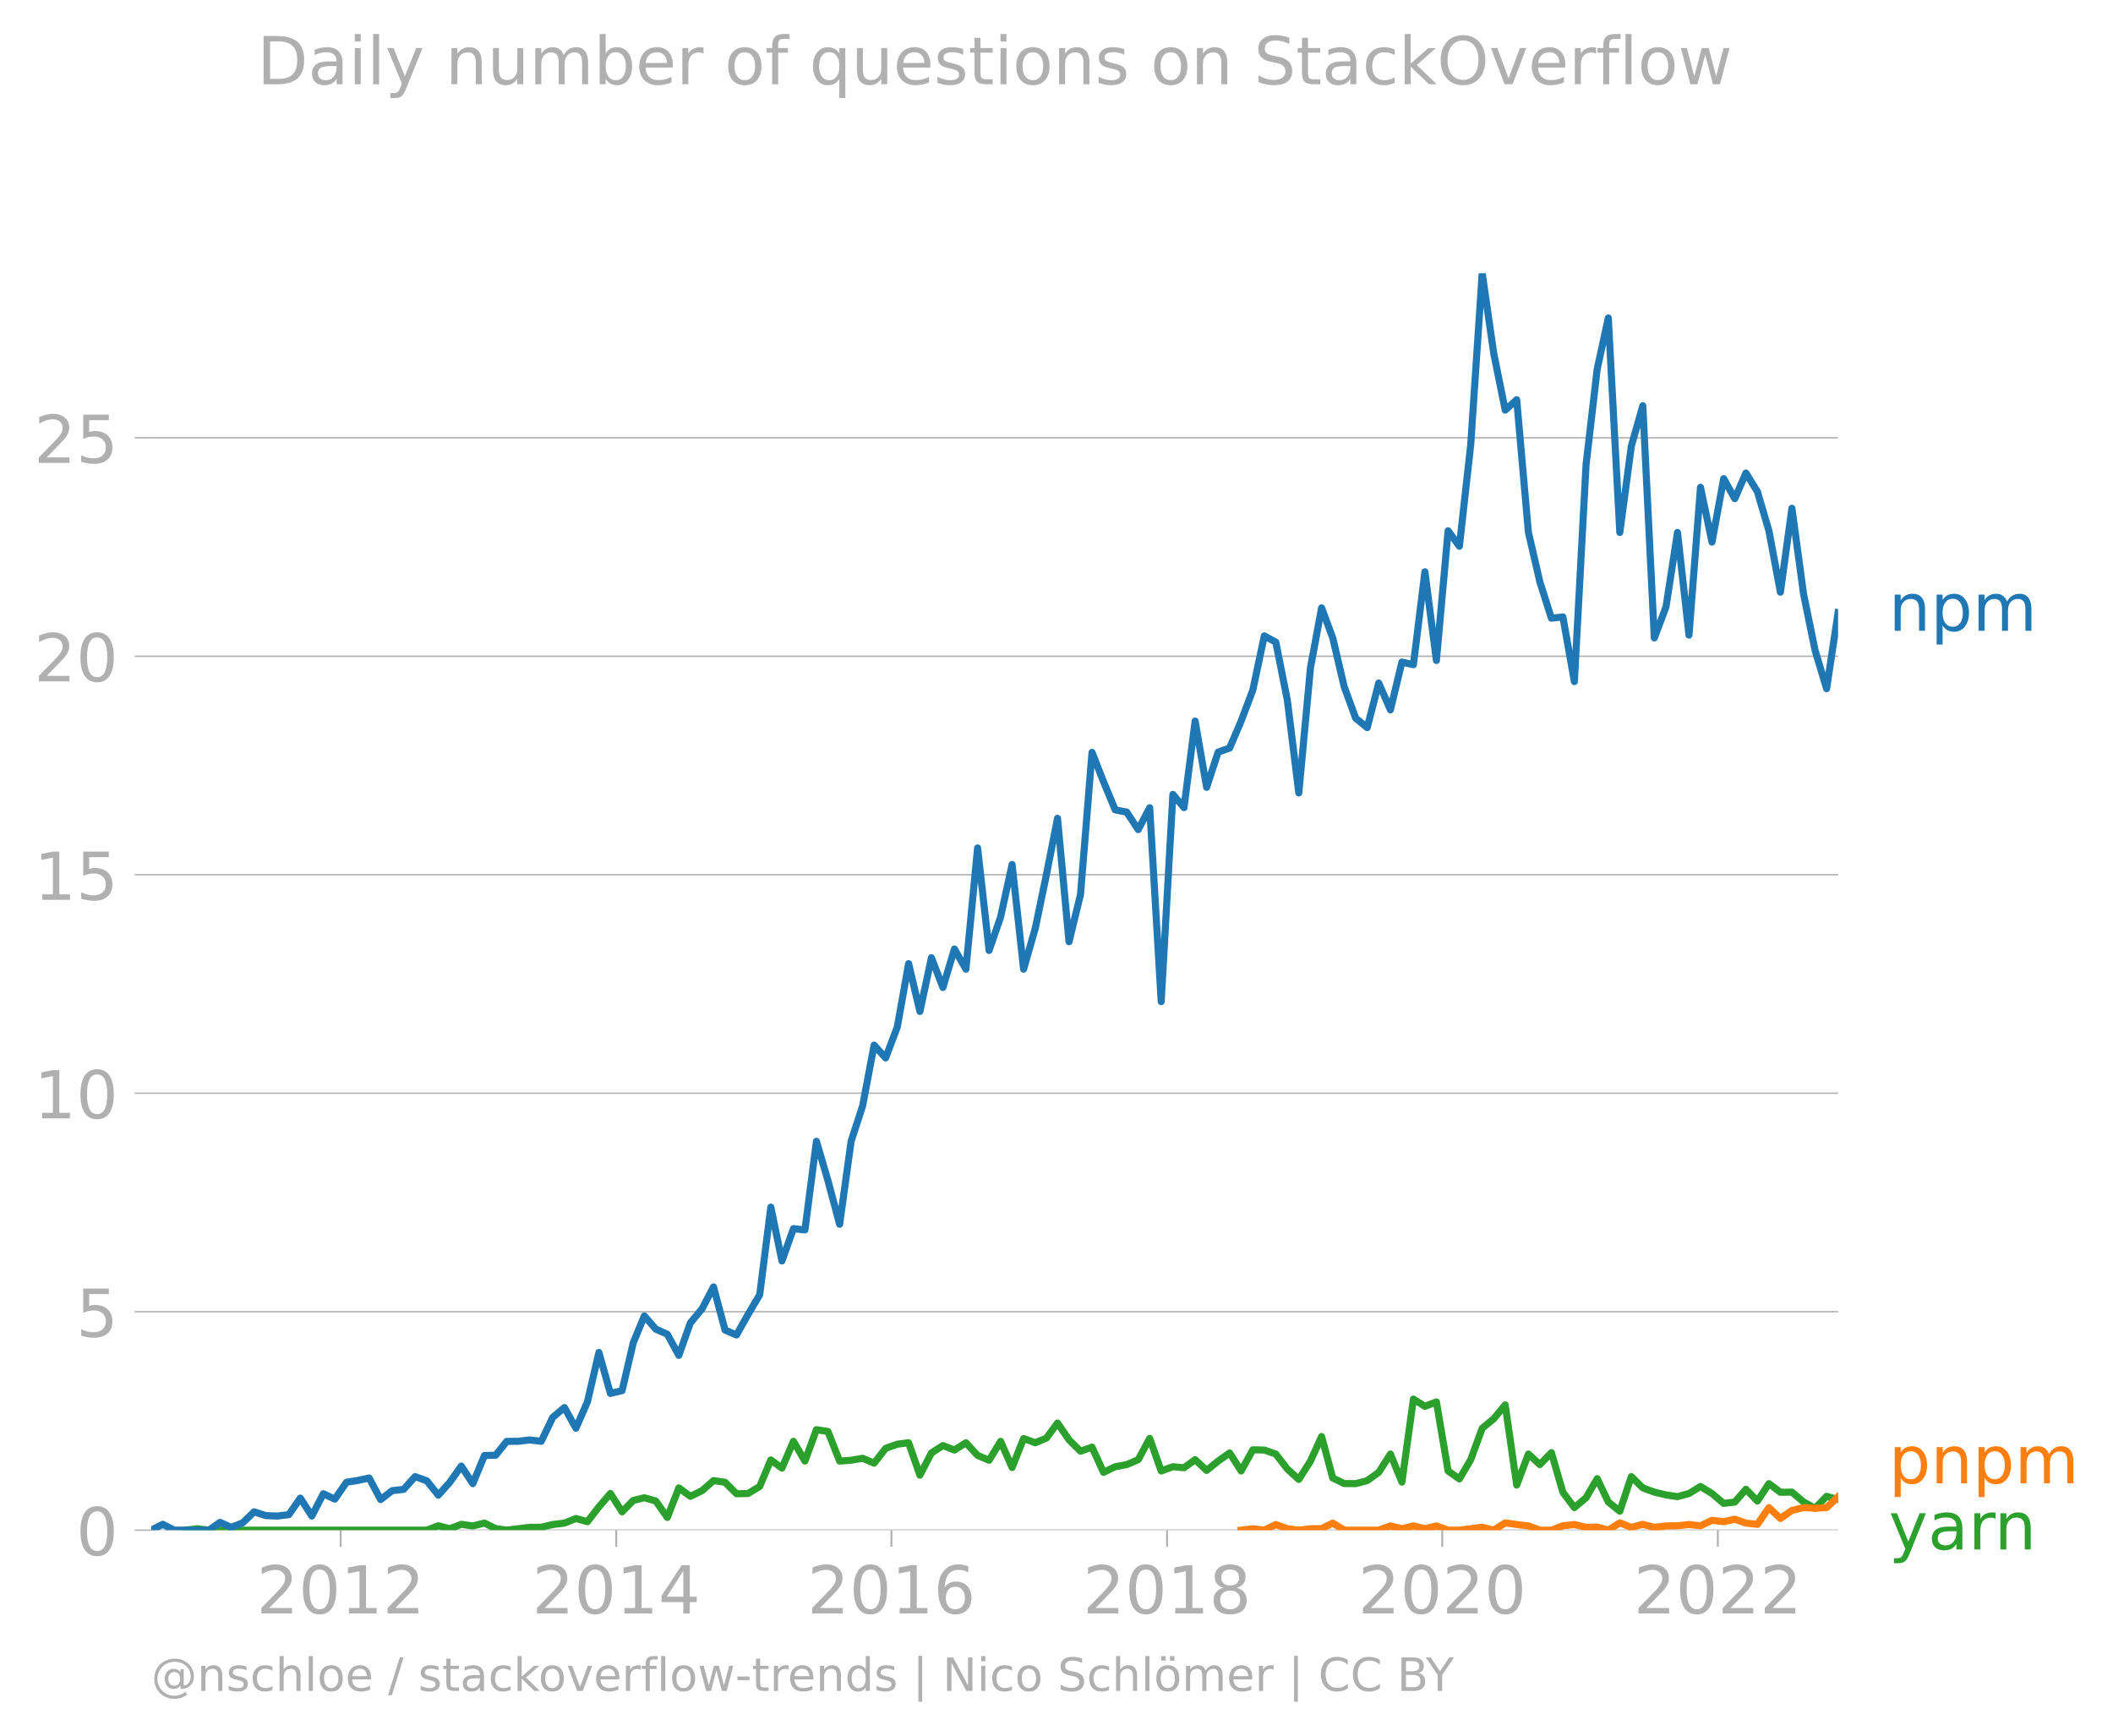
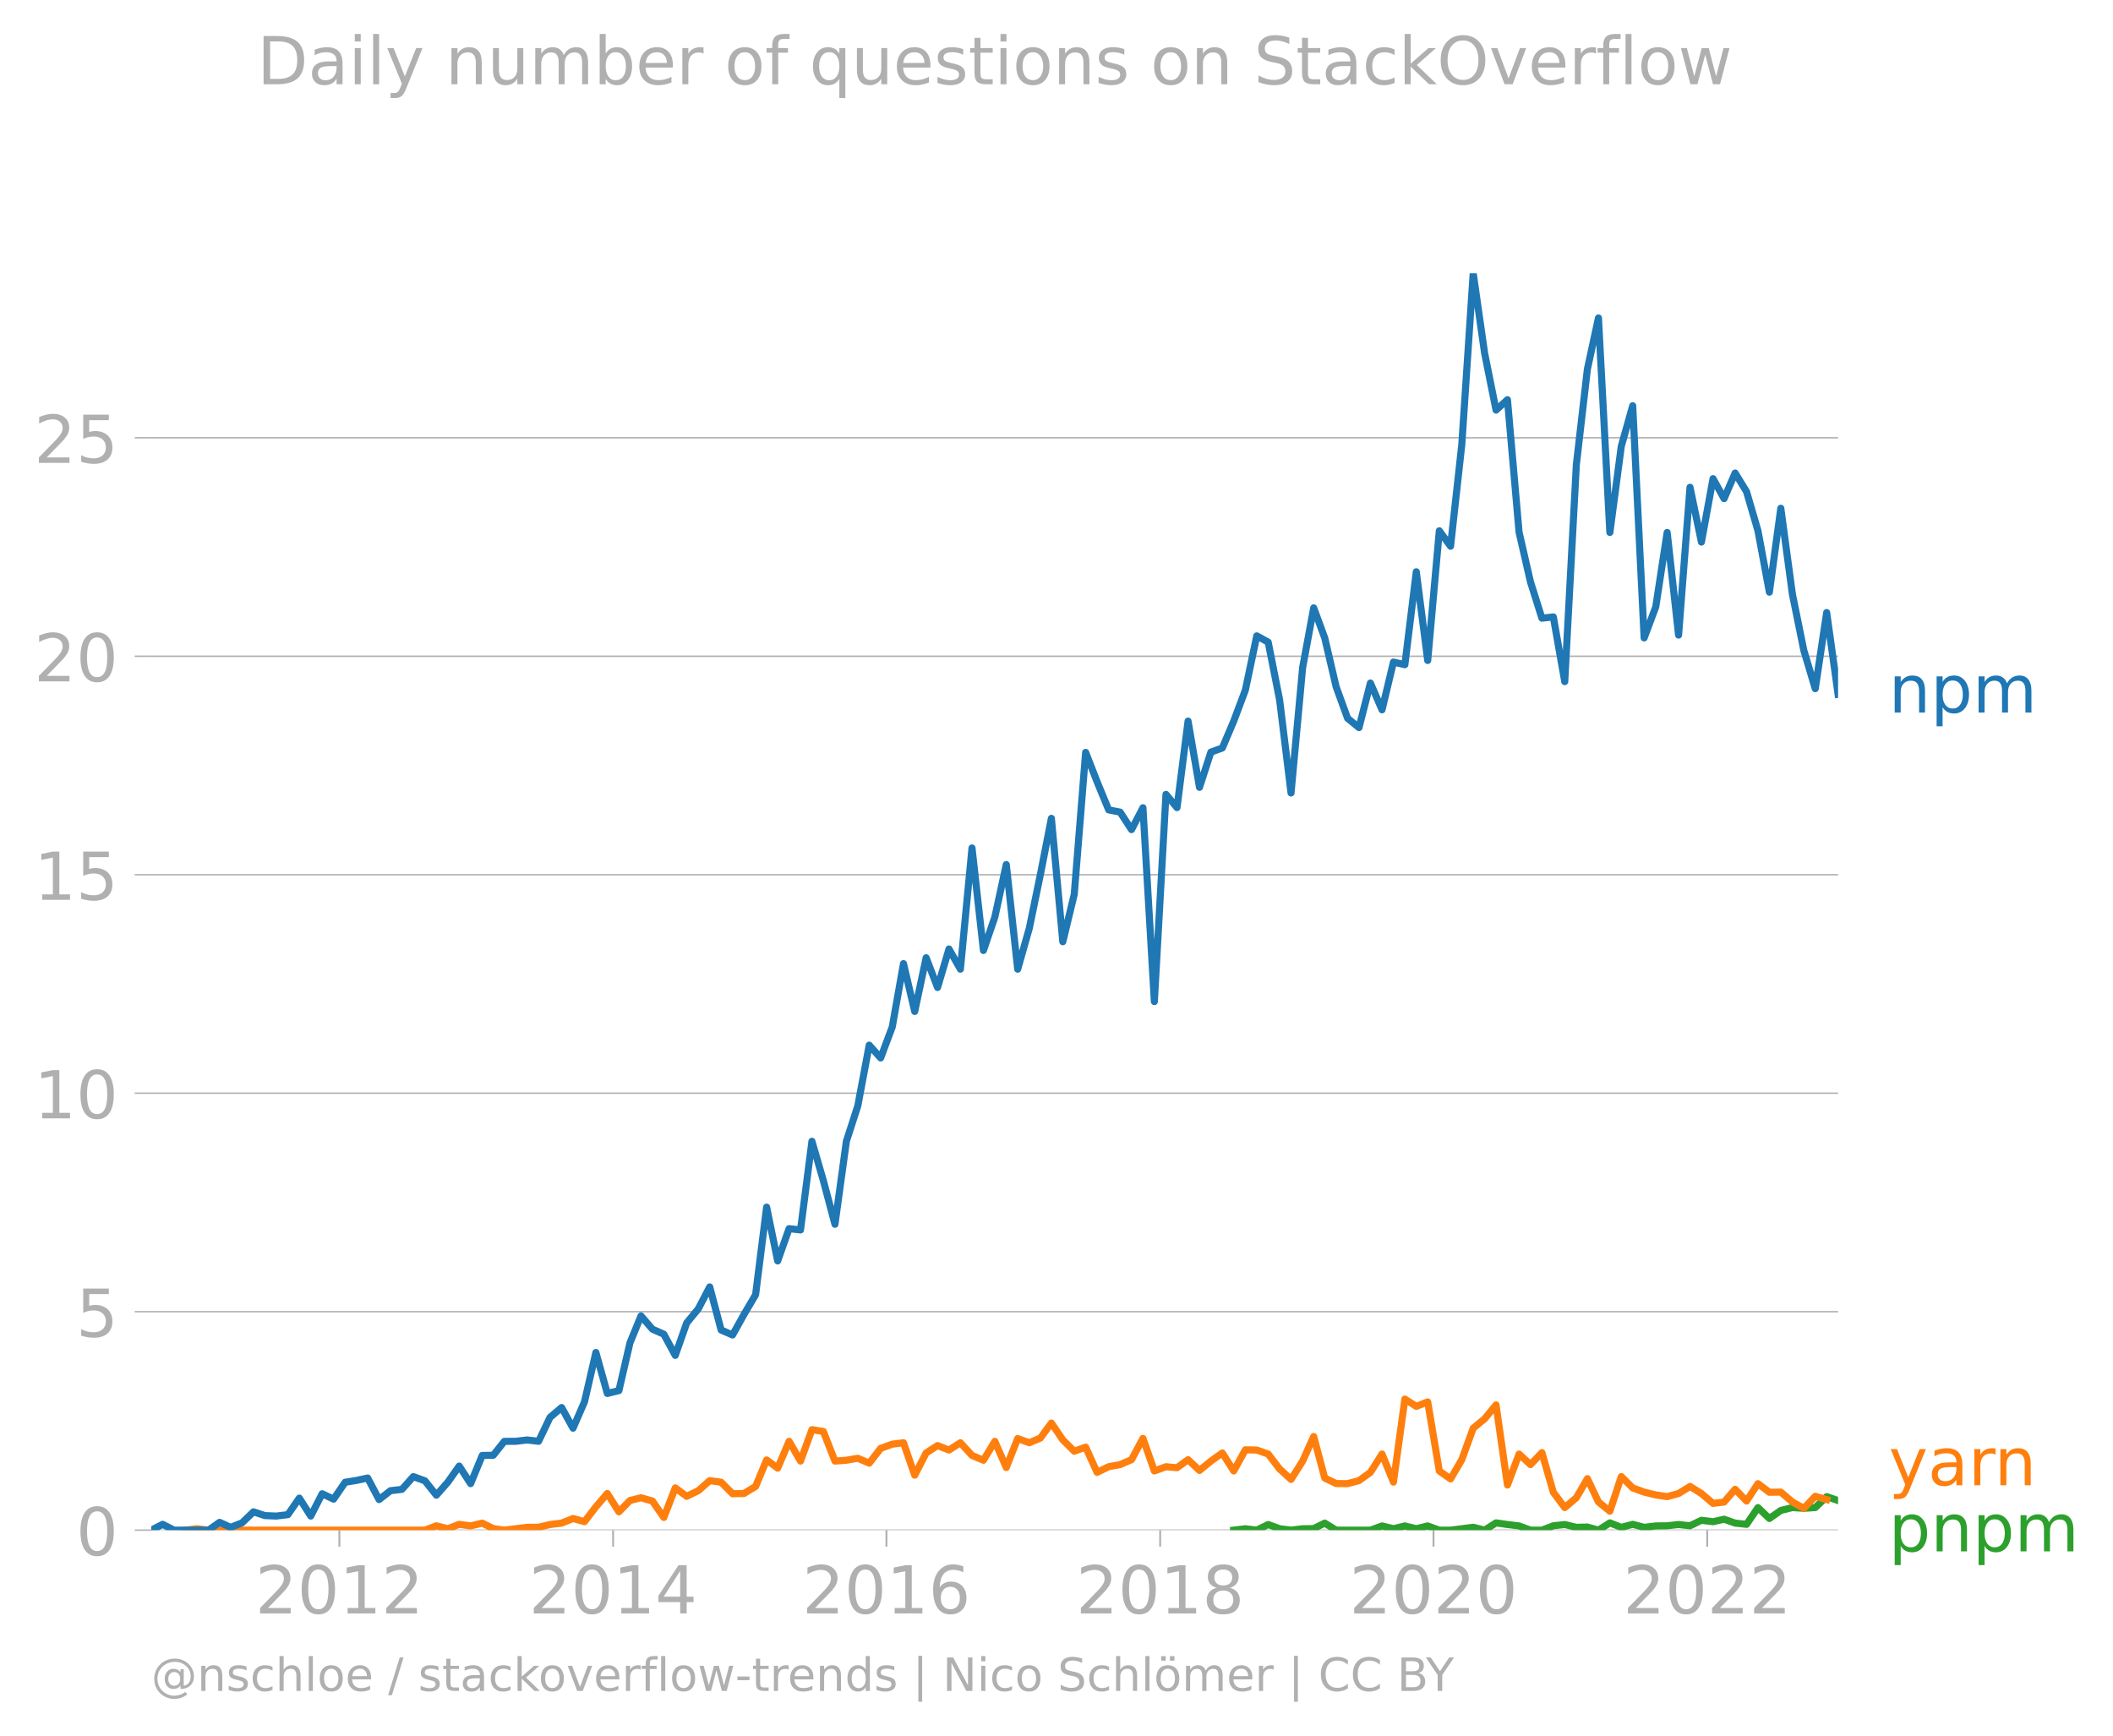
<svg xmlns="http://www.w3.org/2000/svg" xmlns:xlink="http://www.w3.org/1999/xlink" width="596.445" height="489.969" viewBox="0 0 447.334 367.477">
  <defs>
    <style>*{stroke-linejoin:round;stroke-linecap:butt}</style>
  </defs>
  <g id="figure_1">
    <path id="patch_1" d="M0 367.477h447.334V0H0v367.477z" style="fill:none" />
    <g id="axes_1">
      <path id="patch_2" d="M32.015 323.95h357.12V57.838H32.015V323.95z" style="fill:none" />
      <g id="matplotlib.axis_1">
        <g id="xtick_1">
          <g id="line2d_1">
            <defs>
-               <path id="m958cb523fb" d="M0 0v3.5" style="stroke:#b0b0b0;stroke-width:.4" />
-             </defs>
-             <use xlink:href="#m958cb523fb" x="72.121" y="323.95" style="fill:#b0b0b0;stroke:#b0b0b0;stroke-width:.4" />
-           </g>
-           <g id="text_1" style="fill:#b0b0b0" transform="matrix(.14 0 0 -.14 54.306 341.588)">
+               <path id="mf7de2b2646" d="M0 0v3.5" style="stroke:#b0b0b0;stroke-width:.4" />
+             </defs>
+             <use xlink:href="#mf7de2b2646" x="71.849" y="323.95" style="fill:#b0b0b0;stroke:#b0b0b0;stroke-width:.4" />
+           </g>
+           <g id="text_1" style="fill:#b0b0b0" transform="matrix(.14 0 0 -.14 54.034 341.588)">
            <defs>
              <path id="DejaVuSans-32" d="M1228 531h2203V0H469v531q359 372 979 998 621 627 780 809 303 340 423 576 121 236 121 464 0 372-261 606-261 235-680 235-297 0-627-103-329-103-704-313v638q381 153 712 231 332 78 607 78 725 0 1156-363 431-362 431-968 0-288-108-546-107-257-392-607-78-91-497-524-418-433-1181-1211z" transform="scale(.01563)" />
              <path id="DejaVuSans-30" d="M2034 4250q-487 0-733-480-245-479-245-1442 0-959 245-1439 246-480 733-480 491 0 736 480 246 480 246 1439 0 963-246 1442-245 480-736 480zm0 500q785 0 1199-621 414-620 414-1801 0-1178-414-1799Q2819-91 2034-91q-784 0-1198 620-414 621-414 1799 0 1181 414 1801 414 621 1198 621z" transform="scale(.01563)" />
              <path id="DejaVuSans-31" d="M794 531h1031v3560L703 3866v575l1116 225h631V531h1031V0H794v531z" transform="scale(.01563)" />
            </defs>
            <use xlink:href="#DejaVuSans-32" />
            <use xlink:href="#DejaVuSans-30" x="63.623" />
            <use xlink:href="#DejaVuSans-31" x="127.246" />
            <use xlink:href="#DejaVuSans-32" x="190.869" />
          </g>
        </g>
        <g id="xtick_2">
-           <use xlink:href="#m958cb523fb" id="line2d_2" x="130.463" y="323.95" style="fill:#b0b0b0;stroke:#b0b0b0;stroke-width:.4" />
-           <g id="text_2" style="fill:#b0b0b0" transform="matrix(.14 0 0 -.14 112.648 341.588)">
+           <use xlink:href="#mf7de2b2646" id="line2d_2" x="129.797" y="323.95" style="fill:#b0b0b0;stroke:#b0b0b0;stroke-width:.4" />
+           <g id="text_2" style="fill:#b0b0b0" transform="matrix(.14 0 0 -.14 111.982 341.588)">
            <defs>
              <path id="DejaVuSans-34" d="M2419 4116 825 1625h1594v2491zm-166 550h794V1625h666v-525h-666V0h-628v1100H313v609l1940 2957z" transform="scale(.01563)" />
            </defs>
            <use xlink:href="#DejaVuSans-32" />
            <use xlink:href="#DejaVuSans-30" x="63.623" />
            <use xlink:href="#DejaVuSans-31" x="127.246" />
            <use xlink:href="#DejaVuSans-34" x="190.869" />
          </g>
        </g>
        <g id="xtick_3">
-           <use xlink:href="#m958cb523fb" id="line2d_3" x="188.726" y="323.95" style="fill:#b0b0b0;stroke:#b0b0b0;stroke-width:.4" />
-           <g id="text_3" style="fill:#b0b0b0" transform="matrix(.14 0 0 -.14 170.911 341.588)">
+           <use xlink:href="#mf7de2b2646" id="line2d_3" x="187.665" y="323.95" style="fill:#b0b0b0;stroke:#b0b0b0;stroke-width:.4" />
+           <g id="text_3" style="fill:#b0b0b0" transform="matrix(.14 0 0 -.14 169.85 341.588)">
            <defs>
              <path id="DejaVuSans-36" d="M2113 2584q-425 0-674-291-248-290-248-796 0-503 248-796 249-292 674-292t673 292q248 293 248 796 0 506-248 796-248 291-673 291zm1253 1979v-575q-238 112-480 171-242 60-480 60-625 0-955-422-329-422-376-1275 184 272 462 417 279 145 613 145 703 0 1111-427 408-426 408-1160 0-719-425-1154Q2819-91 2113-91q-810 0-1238 620-428 621-428 1799 0 1106 525 1764t1409 658q238 0 480-47t505-140z" transform="scale(.01563)" />
            </defs>
            <use xlink:href="#DejaVuSans-32" />
            <use xlink:href="#DejaVuSans-30" x="63.623" />
            <use xlink:href="#DejaVuSans-31" x="127.246" />
            <use xlink:href="#DejaVuSans-36" x="190.869" />
          </g>
        </g>
        <g id="xtick_4">
-           <use xlink:href="#m958cb523fb" id="line2d_4" x="247.069" y="323.95" style="fill:#b0b0b0;stroke:#b0b0b0;stroke-width:.4" />
-           <g id="text_4" style="fill:#b0b0b0" transform="matrix(.14 0 0 -.14 229.254 341.588)">
+           <use xlink:href="#mf7de2b2646" id="line2d_4" x="245.613" y="323.95" style="fill:#b0b0b0;stroke:#b0b0b0;stroke-width:.4" />
+           <g id="text_4" style="fill:#b0b0b0" transform="matrix(.14 0 0 -.14 227.798 341.588)">
            <defs>
              <path id="DejaVuSans-38" d="M2034 2216q-450 0-708-241-257-241-257-662 0-422 257-663 258-241 708-241t709 242q260 243 260 662 0 421-258 662-257 241-711 241zm-631 268q-406 100-633 378-226 279-226 679 0 559 398 884 399 325 1092 325 697 0 1094-325t397-884q0-400-227-679-226-278-629-378 456-106 710-416 255-309 255-755 0-679-414-1042Q2806-91 2034-91q-771 0-1186 362-414 363-414 1042 0 446 256 755 257 310 713 416zm-231 997q0-362 226-565 227-203 636-203 407 0 636 203 230 203 230 565 0 363-230 566-229 203-636 203-409 0-636-203-226-203-226-566z" transform="scale(.01563)" />
            </defs>
            <use xlink:href="#DejaVuSans-32" />
            <use xlink:href="#DejaVuSans-30" x="63.623" />
            <use xlink:href="#DejaVuSans-31" x="127.246" />
            <use xlink:href="#DejaVuSans-38" x="190.869" />
          </g>
        </g>
        <g id="xtick_5">
-           <use xlink:href="#m958cb523fb" id="line2d_5" x="305.332" y="323.95" style="fill:#b0b0b0;stroke:#b0b0b0;stroke-width:.4" />
-           <g id="text_5" style="fill:#b0b0b0" transform="matrix(.14 0 0 -.14 287.517 341.588)">
+           <use xlink:href="#mf7de2b2646" id="line2d_5" x="303.482" y="323.95" style="fill:#b0b0b0;stroke:#b0b0b0;stroke-width:.4" />
+           <g id="text_5" style="fill:#b0b0b0" transform="matrix(.14 0 0 -.14 285.667 341.588)">
            <use xlink:href="#DejaVuSans-32" />
            <use xlink:href="#DejaVuSans-30" x="63.623" />
            <use xlink:href="#DejaVuSans-32" x="127.246" />
            <use xlink:href="#DejaVuSans-30" x="190.869" />
          </g>
        </g>
        <g id="xtick_6">
-           <use xlink:href="#m958cb523fb" id="line2d_6" x="363.675" y="323.95" style="fill:#b0b0b0;stroke:#b0b0b0;stroke-width:.4" />
-           <g id="text_6" style="fill:#b0b0b0" transform="matrix(.14 0 0 -.14 345.86 341.588)">
+           <use xlink:href="#mf7de2b2646" id="line2d_6" x="361.429" y="323.95" style="fill:#b0b0b0;stroke:#b0b0b0;stroke-width:.4" />
+           <g id="text_6" style="fill:#b0b0b0" transform="matrix(.14 0 0 -.14 343.614 341.588)">
            <use xlink:href="#DejaVuSans-32" />
            <use xlink:href="#DejaVuSans-30" x="63.623" />
            <use xlink:href="#DejaVuSans-32" x="127.246" />
            <use xlink:href="#DejaVuSans-32" x="190.869" />
          </g>
        </g>
      </g>
      <g id="matplotlib.axis_2">
        <g id="ytick_1">
-           <path id="line2d_7" d="M32.015 323.95h357.12" clip-path="url(#pd4c5506a66)" style="fill:none;stroke:#b0b0b0;stroke-width:.3;stroke-linecap:square" />
+           <path id="line2d_7" d="M32.015 323.95h357.12" clip-path="url(#p75b34765f6)" style="fill:none;stroke:#b0b0b0;stroke-width:.3;stroke-linecap:square" />
          <g id="line2d_8">
            <defs>
-               <path id="ma478a6f040" d="M0 0h-3.5" style="stroke:#b0b0b0;stroke-width:.3" />
-             </defs>
-             <use xlink:href="#ma478a6f040" x="32.015" y="323.95" style="fill:#b0b0b0;stroke:#b0b0b0;stroke-width:.3" />
+               <path id="m030e140aea" d="M0 0h-3.5" style="stroke:#b0b0b0;stroke-width:.3" />
+             </defs>
+             <use xlink:href="#m030e140aea" x="32.015" y="323.95" style="fill:#b0b0b0;stroke:#b0b0b0;stroke-width:.3" />
          </g>
          <use xlink:href="#DejaVuSans-30" id="text_7" style="fill:#b0b0b0" transform="matrix(.14 0 0 -.14 16.108 329.269)" />
        </g>
        <g id="ytick_2">
-           <path id="line2d_9" d="M32.015 277.696h357.12" clip-path="url(#pd4c5506a66)" style="fill:none;stroke:#b0b0b0;stroke-width:.3;stroke-linecap:square" />
-           <use xlink:href="#ma478a6f040" id="line2d_10" x="32.015" y="277.696" style="fill:#b0b0b0;stroke:#b0b0b0;stroke-width:.3" />
+           <path id="line2d_9" d="M32.015 277.696h357.12" clip-path="url(#p75b34765f6)" style="fill:none;stroke:#b0b0b0;stroke-width:.3;stroke-linecap:square" />
+           <use xlink:href="#m030e140aea" id="line2d_10" x="32.015" y="277.696" style="fill:#b0b0b0;stroke:#b0b0b0;stroke-width:.3" />
          <g id="text_8" style="fill:#b0b0b0" transform="matrix(.14 0 0 -.14 16.108 283.015)">
            <defs>
              <path id="DejaVuSans-35" d="M691 4666h2478v-532H1269V2991q137 47 274 70 138 23 276 23 781 0 1237-428 457-428 457-1159 0-753-469-1171Q2575-91 1722-91q-294 0-599 50Q819 9 494 109v635q281-153 581-228t634-75q541 0 856 284 316 284 316 772 0 487-316 771-315 285-856 285-253 0-505-56-251-56-513-175v2344z" transform="scale(.01563)" />
            </defs>
            <use xlink:href="#DejaVuSans-35" />
          </g>
        </g>
        <g id="ytick_3">
-           <path id="line2d_11" d="M32.015 231.443h357.12" clip-path="url(#pd4c5506a66)" style="fill:none;stroke:#b0b0b0;stroke-width:.3;stroke-linecap:square" />
-           <use xlink:href="#ma478a6f040" id="line2d_12" x="32.015" y="231.443" style="fill:#b0b0b0;stroke:#b0b0b0;stroke-width:.3" />
+           <path id="line2d_11" d="M32.015 231.443h357.12" clip-path="url(#p75b34765f6)" style="fill:none;stroke:#b0b0b0;stroke-width:.3;stroke-linecap:square" />
+           <use xlink:href="#m030e140aea" id="line2d_12" x="32.015" y="231.443" style="fill:#b0b0b0;stroke:#b0b0b0;stroke-width:.3" />
          <g id="text_9" style="fill:#b0b0b0" transform="matrix(.14 0 0 -.14 7.2 236.762)">
            <use xlink:href="#DejaVuSans-31" />
            <use xlink:href="#DejaVuSans-30" x="63.623" />
          </g>
        </g>
        <g id="ytick_4">
-           <path id="line2d_13" d="M32.015 185.19h357.12" clip-path="url(#pd4c5506a66)" style="fill:none;stroke:#b0b0b0;stroke-width:.3;stroke-linecap:square" />
-           <use xlink:href="#ma478a6f040" id="line2d_14" x="32.015" y="185.189" style="fill:#b0b0b0;stroke:#b0b0b0;stroke-width:.3" />
+           <path id="line2d_13" d="M32.015 185.19h357.12" clip-path="url(#p75b34765f6)" style="fill:none;stroke:#b0b0b0;stroke-width:.3;stroke-linecap:square" />
+           <use xlink:href="#m030e140aea" id="line2d_14" x="32.015" y="185.189" style="fill:#b0b0b0;stroke:#b0b0b0;stroke-width:.3" />
          <g id="text_10" style="fill:#b0b0b0" transform="matrix(.14 0 0 -.14 7.2 190.508)">
            <use xlink:href="#DejaVuSans-31" />
            <use xlink:href="#DejaVuSans-35" x="63.623" />
          </g>
        </g>
        <g id="ytick_5">
-           <path id="line2d_15" d="M32.015 138.936h357.12" clip-path="url(#pd4c5506a66)" style="fill:none;stroke:#b0b0b0;stroke-width:.3;stroke-linecap:square" />
-           <use xlink:href="#ma478a6f040" id="line2d_16" x="32.015" y="138.936" style="fill:#b0b0b0;stroke:#b0b0b0;stroke-width:.3" />
+           <path id="line2d_15" d="M32.015 138.936h357.12" clip-path="url(#p75b34765f6)" style="fill:none;stroke:#b0b0b0;stroke-width:.3;stroke-linecap:square" />
+           <use xlink:href="#m030e140aea" id="line2d_16" x="32.015" y="138.936" style="fill:#b0b0b0;stroke:#b0b0b0;stroke-width:.3" />
          <g id="text_11" style="fill:#b0b0b0" transform="matrix(.14 0 0 -.14 7.2 144.255)">
            <use xlink:href="#DejaVuSans-32" />
            <use xlink:href="#DejaVuSans-30" x="63.623" />
          </g>
        </g>
        <g id="ytick_6">
-           <path id="line2d_17" d="M32.015 92.682h357.12" clip-path="url(#pd4c5506a66)" style="fill:none;stroke:#b0b0b0;stroke-width:.3;stroke-linecap:square" />
-           <use xlink:href="#ma478a6f040" id="line2d_18" x="32.015" y="92.682" style="fill:#b0b0b0;stroke:#b0b0b0;stroke-width:.3" />
+           <path id="line2d_17" d="M32.015 92.682h357.12" clip-path="url(#p75b34765f6)" style="fill:none;stroke:#b0b0b0;stroke-width:.3;stroke-linecap:square" />
+           <use xlink:href="#m030e140aea" id="line2d_18" x="32.015" y="92.682" style="fill:#b0b0b0;stroke:#b0b0b0;stroke-width:.3" />
          <g id="text_12" style="fill:#b0b0b0" transform="matrix(.14 0 0 -.14 7.2 98.001)">
            <use xlink:href="#DejaVuSans-32" />
            <use xlink:href="#DejaVuSans-35" x="63.623" />
          </g>
        </g>
      </g>
-       <path id="line2d_19" d="m39.318 323.95 2.434-.299 2.474.299h46.132l2.434-.925 2.434.626 2.435-.935 2.434.339 2.474-.597 2.355 1.161 2.354.33 4.869-.596 2.434-.02 2.434-.577 2.474-.298 2.435-.975 2.434.676 2.434-3.143 2.434-2.825 2.475 3.88 2.354-2.398 2.354-.587 2.435.697 2.434 3.481 2.434-6.257 2.435 1.781 2.474-1.194 2.434-2.128 2.434.338 2.435 2.437 2.434-.05 2.474-1.492 2.354-5.616 2.355 1.737 2.434-5.68 2.434 4.188 2.435-6.655 2.434.388 2.474 6.267 2.434-.18 2.435-.417 2.434 1.034 2.434-3.123 2.474-.895 2.395-.299 2.394 6.864 2.434-4.705 2.435-1.562 2.434.945 2.434-1.542 2.474 2.686 2.435 1.015 2.434-3.999 2.434 5.54 2.435-6.137 2.474.895 2.354-.99 2.355-3.187 2.434 3.56 2.434 2.408 2.435-.866 2.434 5.342 2.474-1.194 2.434-.447 2.435-1.045 2.434-4.506 2.434 6.894 2.474-.896 2.355.214 2.354-1.706 2.434 2.278 2.435-1.98 2.434-1.72 2.434 3.81 2.474-4.477 2.435.05 2.434.846 2.434 3.163 2.435 2.208 2.474-3.88 2.354-5.2 2.355 8.782 2.434 1.173 2.434.02 2.434-.636 2.435-1.751 2.474-3.88 2.434 5.939 2.434-17.576 2.435 1.541 2.434-.944 2.474 14.622 2.395 1.687 2.394-4.075 2.434-6.664 2.434-1.99 2.435-2.944 2.434 16.97 2.474-6.565 2.434 2.238 2.435-2.537 2.434 8.396 2.434 3.242 2.474-2.089 2.355-4.039 2.354 4.935 2.435 1.96 2.434-7.332 2.434 2.397 2.435.886 2.474.597 2.434.368 2.434-.667 2.435-1.492 2.434 1.492 2.474 2.089 2.354-.277 2.355-2.707 2.434 2.487 2.434-3.68 2.435 1.83 2.434-.04 2.474 2.089 2.434 1.342 2.435-2.536 2.434.686h0" clip-path="url(#pd4c5506a66)" style="fill:none;stroke:#2ca02c;stroke-width:1.5;stroke-linecap:square" />
-       <path id="line2d_20" d="m262.752 323.95 2.474-.299 2.435.299 2.434-1.194 2.434.885 2.435.309 2.474-.299 2.354-.032 2.355-1.161 2.434 1.492H291.884l2.474-.895 2.434.586 2.434-.586 2.435.586 2.434-.586 2.474.895h2.395l2.394-.299 2.434-.318 2.434.617 2.435-1.542 2.434.348 2.474.299 2.434.895h2.435l2.434-.925 2.434-.269 2.474.597 2.355-.064 2.354.66 2.435-1.541 2.434.945 2.434-.637 2.435.637 2.474-.298 2.434-.03 2.434-.269 2.435.269 2.434-1.164 2.474.298 2.354-.522 2.355.82 2.434.26 2.434-3.542 2.435 2.308 2.434-1.71 2.474-.598 2.434.15 2.435-.15 2.434-2.317" clip-path="url(#pd4c5506a66)" style="fill:none;stroke:#ff7f0e;stroke-width:1.5;stroke-linecap:square" />
-       <path id="line2d_21" d="m32.015 323.95 2.434-1.234 2.435 1.234h7.342l2.355-1.652 2.354 1.055 2.434-.945 2.435-2.338 2.434.796 2.434.1 2.474-.299 2.435-3.501 2.434 3.8 2.434-4.725 2.435 1.144 2.474-3.581 2.394-.38 2.394-.515 2.435 4.565 2.434-1.88 2.434-.278 2.435-2.706 2.474.895 2.434 3.044 2.434-2.745 2.435-3.422 2.434 3.72 2.474-5.968 2.355-.043 2.354-2.941 2.434-.01 2.435-.288 2.434.288 2.434-5.063 2.474-2.089 2.435 4.377 2.434-5.57 2.434-10.465 2.434 8.674 2.475-.597 2.354-10.103 2.354-5.712 2.435 2.805 2.434 1.074 2.434 4.476 2.435-6.863 2.474-2.985 2.434-4.645 2.434 9.122 2.435 1.054 2.434-4.337 2.474-4.178 2.354-18.554 2.355 11.393 2.434-6.834 2.434.269 2.435-18.77 2.434 8.325 2.474 9.25 2.434-17.575 2.435-7.49 2.434-12.862 2.434 2.715 2.474-6.565 2.395-13.407 2.394 10.125 2.434-11.37 2.435 6.297 2.434-8.147 2.434 4.268 2.474-25.664 2.435 21.705 2.434-7.082 2.434-11.111 2.435 22.152 2.474-8.654 2.354-11.34 2.355-11.936 2.434 26.12 2.434-10.006 2.435-30.08 2.434 6.207 2.474 5.968 2.434.468 2.435 3.71 2.434-4.635 2.434 41.041 2.474-43.866 2.355 2.803 2.354-18.32 2.434 14.025 2.435-7.46 2.434-.866 2.434-5.7 2.474-6.564 2.435-11.48 2.434 1.334 2.434 12.234 2.435 19.695 2.474-26.558 2.354-12.63 2.355 6.363 2.434 10.355 2.434 6.655 2.434 1.98 2.435-9.44 2.474 5.67 2.434-10.107 2.434.557 2.435-19.675 2.434 18.78 2.474-27.454 2.395 3.272 2.394-21.475 2.434-36.336 2.434 16.94 2.435 12.045 2.434-2.198 2.474 28.05 2.434 10.534 2.435 7.67 2.434-.269 2.434 13.697 2.474-45.955 2.355-20.207 2.354-10.828 2.435 45.408 2.434-18.252 2.434-8.575 2.435 49.158 2.474-6.565 2.434-15.766 2.434 21.735 2.435-31.294 2.434 11.598 2.474-13.428 2.354 4.231 2.355-5.425 2.434 3.95 2.434 8.285 2.435 12.991 2.434-17.765 2.474 18.203 2.434 11.896 2.435 8.097 2.434-16.114h0" clip-path="url(#pd4c5506a66)" style="fill:none;stroke:#1f77b4;stroke-width:1.5;stroke-linecap:square" />
-       <g id="text_13" style="fill:#1f77b4" transform="matrix(.14 0 0 -.14 399.849 133.548)">
+       <path id="line2d_19" d="m261.19 323.95 2.458-.299 2.417.299 2.418-1.194 2.418.885 2.418.309 2.457-.299 2.339-.032 2.338-1.161 2.418 1.492h7.253l2.458-.895 2.418.586 2.417-.586 2.418.586 2.418-.586 2.457.895h2.379l2.378-.299 2.418-.318 2.417.617 2.418-1.542 2.418.348 2.457.299 2.418.895h2.418l2.418-.925 2.417-.269 2.458.597 2.338-.064 2.339.66 2.418-1.541 2.418.945 2.417-.637 2.418.637 2.458-.298 2.417-.03 2.418-.269 2.418.269 2.418-1.164 2.457.298 2.339-.522 2.338.82 2.418.26 2.418-3.542 2.418 2.308 2.417-1.71 2.458-.598 2.418.15 2.417-.15 2.418-2.317 2.418.825" clip-path="url(#p75b34765f6)" style="fill:none;stroke:#2ca02c;stroke-width:1.5;stroke-linecap:square" />
+       <path id="line2d_20" d="m39.268 323.95 2.418-.299 2.458.299h45.819l2.418-.925 2.417.626 2.418-.935 2.418.339 2.457-.597 2.339 1.161 2.338.33 4.836-.596 2.418-.02 2.418-.577 2.457-.298 2.418-.975 2.418.676 2.417-3.143 2.418-2.825 2.458 3.88 2.338-2.398 2.339-.587 2.417.697 2.418 3.481 2.418-6.257 2.418 1.781 2.457-1.194 2.418-2.128 2.418.338 2.418 2.437 2.417-.05 2.458-1.492 2.338-5.616 2.339 1.737 2.418-5.68 2.418 4.188 2.417-6.655 2.418.388 2.458 6.267 2.417-.18 2.418-.417 2.418 1.034 2.418-3.123 2.457-.895 2.378-.299 2.378 6.864 2.418-4.705 2.418-1.562 2.418.945 2.418-1.542 2.457 2.686 2.418 1.015 2.418-3.999 2.417 5.54 2.418-6.137 2.458.895 2.338-.99 2.339-3.187 2.417 3.56 2.418 2.408 2.418-.866 2.418 5.342 2.457-1.194 2.418-.447 2.418-1.045 2.418-4.506 2.417 6.894 2.458-.896 2.338.214 2.339-1.706 2.418 2.278 2.418-1.98 2.417-1.72 2.418 3.81 2.458-4.477 2.417.05 2.418.846 2.418 3.163 2.418 2.208 2.457-3.88 2.339-5.2 2.338 8.782 2.418 1.173 2.418.02 2.418-.636 2.417-1.751 2.458-3.88 2.418 5.939 2.417-17.576 2.418 1.541 2.418-.944 2.457 14.622 2.379 1.687 2.378-4.075 2.418-6.664 2.417-1.99 2.418-2.944 2.418 16.97 2.457-6.565 2.418 2.238 2.418-2.537 2.418 8.396 2.417 3.242 2.458-2.089 2.338-4.039 2.339 4.935 2.418 1.96 2.418-7.332 2.417 2.397 2.418.886 2.458.597 2.417.368 2.418-.667 2.418-1.492 2.418 1.492 2.457 2.089 2.339-.277 2.338-2.707 2.418 2.487 2.418-3.68 2.418 1.83 2.417-.04 2.458 2.089 2.418 1.342 2.417-2.536 2.418.686h0" clip-path="url(#p75b34765f6)" style="fill:none;stroke:#ff7f0e;stroke-width:1.5;stroke-linecap:square" />
+       <path id="line2d_21" d="m32.015 323.95 2.418-1.234 2.418 1.234h7.293l2.338-1.652 2.339 1.055 2.417-.945 2.418-2.338 2.418.796 2.418.1 2.457-.299 2.418-3.501 2.418 3.8 2.418-4.725 2.417 1.144 2.458-3.581 2.378-.38 2.378-.515 2.418 4.565 2.418-1.88 2.418-.278 2.417-2.706 2.458.895 2.418 3.044 2.417-2.745 2.418-3.422 2.418 3.72 2.457-5.968 2.339-.043 2.338-2.941 2.418-.01 2.418-.288 2.418.288 2.418-5.063 2.457-2.089 2.418 4.377 2.418-5.57 2.417-10.465 2.418 8.674 2.458-.597 2.338-10.103 2.339-5.712 2.417 2.805 2.418 1.074 2.418 4.476 2.418-6.863 2.457-2.985 2.418-4.645 2.418 9.122 2.418 1.054 2.417-4.337 2.458-4.178 2.338-18.554 2.339 11.393 2.418-6.834 2.418.269 2.417-18.77 2.418 8.325 2.458 9.25 2.417-17.575 2.418-7.49 2.418-12.862 2.418 2.715 2.457-6.565 2.378-13.407 2.378 10.125 2.418-11.37 2.418 6.297 2.418-8.147 2.418 4.268 2.457-25.664 2.418 21.705 2.418-7.082 2.417-11.111 2.418 22.152 2.458-8.654 2.338-11.34 2.339-11.936 2.417 26.12 2.418-10.006 2.418-30.08 2.418 6.207 2.457 5.968 2.418.468 2.418 3.71 2.418-4.635 2.417 41.041 2.458-43.866 2.338 2.803 2.339-18.32 2.418 14.025 2.418-7.46 2.417-.866 2.418-5.7 2.458-6.564 2.417-11.48 2.418 1.334 2.418 12.234 2.418 19.695 2.457-26.558 2.339-12.63 2.338 6.363 2.418 10.355 2.418 6.655 2.418 1.98 2.417-9.44 2.458 5.67L295 140.168l2.417.557 2.418-19.675 2.418 18.78 2.457-27.454 2.379 3.272 2.378-21.475 2.418-36.336 2.417 16.94 2.418 12.045 2.418-2.198 2.457 28.05 2.418 10.534 2.418 7.67 2.418-.269 2.417 13.697 2.458-45.955 2.338-20.207 2.339-10.828 2.418 45.408 2.418-18.252 2.417-8.575 2.418 49.158 2.458-6.565 2.417-15.766 2.418 21.735 2.418-31.294 2.418 11.598 2.457-13.428 2.339 4.231 2.338-5.425 2.418 3.95 2.418 8.285 2.418 12.991 2.417-17.765 2.458 18.203 2.418 11.896 2.417 8.097 2.418-16.114 2.418 17.308h0" clip-path="url(#p75b34765f6)" style="fill:none;stroke:#1f77b4;stroke-width:1.5;stroke-linecap:square" />
+       <g id="text_13" style="fill:#1f77b4" transform="matrix(.14 0 0 -.14 399.849 150.856)">
        <defs>
          <path id="DejaVuSans-6e" d="M3513 2113V0h-575v2094q0 497-194 743-194 247-581 247-466 0-735-297-269-296-269-809V0H581v3500h578v-544q207 316 486 472 280 156 646 156 603 0 912-373 310-373 310-1098z" transform="scale(.01563)" />
          <path id="DejaVuSans-70" d="M1159 525v-1856H581v4831h578v-531q182 312 458 463 277 152 661 152 638 0 1036-506 399-506 399-1331T3314 415Q2916-91 2278-91q-384 0-661 152-276 152-458 464zm1957 1222q0 634-261 995t-717 361q-457 0-718-361t-261-995q0-634 261-995t718-361q456 0 717 361t261 995z" transform="scale(.01563)" />
          <path id="DejaVuSans-6d" d="M3328 2828q216 388 516 572t706 184q547 0 844-383 297-382 297-1088V0h-578v2094q0 503-179 746-178 244-543 244-447 0-707-297-259-296-259-809V0h-578v2094q0 506-178 748t-550 242q-441 0-701-298-259-298-259-808V0H581v3500h578v-544q197 322 472 475t653 153q382 0 649-194 267-193 395-562z" transform="scale(.01563)" />
        </defs>
        <use xlink:href="#DejaVuSans-6e" />
        <use xlink:href="#DejaVuSans-70" x="63.379" />
        <use xlink:href="#DejaVuSans-6d" x="126.855" />
      </g>
-       <g id="text_14" style="fill:#ff7f0e" transform="matrix(.14 0 0 -.14 399.849 314.03)">
-         <use xlink:href="#DejaVuSans-70" />
-         <use xlink:href="#DejaVuSans-6e" x="63.477" />
-         <use xlink:href="#DejaVuSans-70" x="126.855" />
-         <use xlink:href="#DejaVuSans-6d" x="190.332" />
-       </g>
-       <g id="text_15" style="fill:#2ca02c" transform="matrix(.14 0 0 -.14 399.849 328.03)">
+       <g id="text_14" style="fill:#ff7f0e" transform="matrix(.14 0 0 -.14 399.849 314.442)">
        <defs>
          <path id="DejaVuSans-79" d="M2059-325q-243-625-475-815-231-191-618-191H506v481h338q237 0 368 113 132 112 291 531l103 262L191 3500h609L1894 763l1094 2737h609L2059-325z" transform="scale(.01563)" />
          <path id="DejaVuSans-61" d="M2194 1759q-697 0-966-159t-269-544q0-306 202-486 202-179 548-179 479 0 768 339t289 901v128h-572zm1147 238V0h-575v531q-197-318-491-470T1556-91q-537 0-855 302-317 302-317 808 0 590 395 890 396 300 1180 300h807v57q0 397-261 614t-733 217q-300 0-585-72-284-72-546-216v532q315 122 612 182 297 61 578 61 760 0 1135-394 375-393 375-1193z" transform="scale(.01563)" />
          <path id="DejaVuSans-72" d="M2631 2963q-97 56-211 82-114 27-251 27-488 0-749-317t-261-911V0H581v3500h578v-544q182 319 472 473 291 155 707 155 59 0 131-8 72-7 159-23l3-590z" transform="scale(.01563)" />
        </defs>
        <use xlink:href="#DejaVuSans-79" />
        <use xlink:href="#DejaVuSans-61" x="59.18" />
        <use xlink:href="#DejaVuSans-72" x="120.459" />
        <use xlink:href="#DejaVuSans-6e" x="159.822" />
+       </g>
+       <g id="text_15" style="fill:#2ca02c" transform="matrix(.14 0 0 -.14 399.849 328.442)">
+         <use xlink:href="#DejaVuSans-70" />
+         <use xlink:href="#DejaVuSans-6e" x="63.477" />
+         <use xlink:href="#DejaVuSans-70" x="126.855" />
+         <use xlink:href="#DejaVuSans-6d" x="190.332" />
      </g>
      <g id="text_16" style="fill:#b0b0b0" transform="matrix(.09716 0 0 -.09716 32.015 357.986)">
        <defs>
          <path id="DejaVuSans-40" d="M2381 1678q0-447 222-702 222-254 610-254 384 0 604 256 221 256 221 700 0 438-225 695-225 258-607 258-378 0-602-256-223-256-223-697zm1703-934q-187-241-429-355t-564-114q-538 0-874 389t-336 1014q0 625 337 1015 338 391 873 391 322 0 565-117 244-117 428-354v409h447V722q457 69 714 417 258 349 258 902 0 334-99 628-98 294-298 544-325 409-792 626t-1017 217q-384 0-738-102-353-101-653-301-490-319-767-836-276-517-276-1120 0-497 179-932 180-434 521-765 328-325 759-495 431-171 922-171 403 0 792 136t714 389l281-347q-390-303-851-464t-936-161q-578 0-1091 205-512 205-912 595Q841 78 631 592q-209 514-209 1105 0 569 212 1084 213 516 607 907 403 396 931 607t1119 211q662 0 1229-272 568-271 952-771 234-307 357-666 124-359 124-744 0-822-497-1297T4084 263v481z" transform="scale(.01563)" />
          <path id="DejaVuSans-73" d="M2834 3397v-544q-243 125-506 187-262 63-544 63-428 0-642-131t-214-394q0-200 153-314t616-217l197-44q612-131 870-370t258-667q0-488-386-773Q2250-91 1575-91q-281 0-586 55T347 128v594q319-166 628-249 309-82 613-82 406 0 624 139 219 139 219 392 0 234-158 359-157 125-692 241l-200 47q-534 112-772 345-237 233-237 639 0 494 350 762 350 269 994 269 318 0 599-47 282-46 519-140z" transform="scale(.01563)" />
          <path id="DejaVuSans-63" d="M3122 3366v-538q-244 135-489 202t-495 67q-560 0-870-355-309-354-309-995t309-996q310-354 870-354 250 0 495 67t489 202V134Q2881 22 2623-34q-257-57-548-57-791 0-1257 497-465 497-465 1341 0 856 470 1346 471 491 1290 491 265 0 518-55 253-54 491-163z" transform="scale(.01563)" />
          <path id="DejaVuSans-68" d="M3513 2113V0h-575v2094q0 497-194 743-194 247-581 247-466 0-735-297-269-296-269-809V0H581v4863h578V2956q207 316 486 472 280 156 646 156 603 0 912-373 310-373 310-1098z" transform="scale(.01563)" />
          <path id="DejaVuSans-6c" d="M603 4863h575V0H603v4863z" transform="scale(.01563)" />
          <path id="DejaVuSans-6f" d="M1959 3097q-462 0-731-361t-269-989q0-628 267-989 268-361 733-361 460 0 728 362 269 363 269 988 0 622-269 986-268 364-728 364zm0 487q750 0 1178-488 429-487 429-1349 0-859-429-1349Q2709-91 1959-91q-753 0-1180 489-426 490-426 1349 0 862 426 1349 427 488 1180 488z" transform="scale(.01563)" />
          <path id="DejaVuSans-65" d="M3597 1894v-281H953q38-594 358-905t892-311q331 0 642 81t618 244V178Q3153 47 2828-22t-659-69q-838 0-1327 487-489 488-489 1320 0 859 464 1363 464 505 1252 505 706 0 1117-455 411-454 411-1235zm-575 169q-6 471-264 752-258 282-683 282-481 0-770-272t-333-766l2050 4z" transform="scale(.01563)" />
          <path id="DejaVuSans-2f" d="M1625 4666h531L531-594H0l1625 5260z" transform="scale(.01563)" />
          <path id="DejaVuSans-74" d="M1172 4494v-994h1184v-447H1172V1153q0-428 117-550t477-122h590V0h-590q-666 0-919 248-253 249-253 905v1900H172v447h422v994h578z" transform="scale(.01563)" />
          <path id="DejaVuSans-6b" d="M581 4863h578V1991l1716 1509h734L1753 1863 3688 0h-750L1159 1709V0H581v4863z" transform="scale(.01563)" />
          <path id="DejaVuSans-76" d="M191 3500h609L1894 563l1094 2937h609L2284 0h-781L191 3500z" transform="scale(.01563)" />
          <path id="DejaVuSans-66" d="M2375 4863v-479h-550q-309 0-430-125-120-125-120-450v-309h947v-447h-947V0H697v3053H147v447h550v244q0 584 272 851 272 268 862 268h544z" transform="scale(.01563)" />
          <path id="DejaVuSans-77" d="M269 3500h575l719-2731 715 2731h678l719-2731 716 2731h575L4050 0h-678l-753 2869L1863 0h-679L269 3500z" transform="scale(.01563)" />
          <path id="DejaVuSans-2d" d="M313 2009h1684v-512H313v512z" transform="scale(.01563)" />
          <path id="DejaVuSans-64" d="M2906 2969v1894h575V0h-575v525q-181-312-458-464-276-152-664-152-634 0-1033 506-398 507-398 1332t398 1331q399 506 1033 506 388 0 664-152 277-151 458-463zM947 1747q0-634 261-995t717-361q456 0 718 361 263 361 263 995t-263 995q-262 361-718 361t-717-361q-261-361-261-995z" transform="scale(.01563)" />
          <path id="DejaVuSans-7c" d="M1344 4891v-6400H813v6400h531z" transform="scale(.01563)" />
          <path id="DejaVuSans-4e" d="M628 4666h850L3547 763v3903h612V0h-850L1241 3903V0H628v4666z" transform="scale(.01563)" />
          <path id="DejaVuSans-69" d="M603 3500h575V0H603v3500zm0 1363h575v-729H603v729z" transform="scale(.01563)" />
          <path id="DejaVuSans-53" d="M3425 4513v-616q-359 172-678 256-319 85-616 85-515 0-795-200t-280-569q0-310 186-468 186-157 705-254l381-78q706-135 1042-474t336-907q0-679-455-1029Q2797-91 1919-91q-331 0-705 75-373 75-773 222v650q384-215 753-325 369-109 725-109 540 0 834 212 294 213 294 607 0 343-211 537t-692 291l-385 75q-706 140-1022 440-315 300-315 835 0 619 436 975t1201 356q329 0 669-60 341-59 697-177z" transform="scale(.01563)" />
          <path id="DejaVuSans-f6" d="M1959 3097q-462 0-731-361t-269-989q0-628 267-989 268-361 733-361 460 0 728 362 269 363 269 988 0 622-269 986-268 364-728 364zm0 487q750 0 1178-488 429-487 429-1349 0-859-429-1349Q2709-91 1959-91q-753 0-1180 489-426 490-426 1349 0 862 426 1349 427 488 1180 488zm295 1266h634v-631h-634v631zm-1222 0h634v-631h-634v631z" transform="scale(.01563)" />
          <path id="DejaVuSans-43" d="M4122 4306v-665q-319 297-680 443-361 147-767 147-800 0-1225-489t-425-1414q0-922 425-1411t1225-489q406 0 767 147t680 444V359q-331-225-702-338-370-112-782-112-1060 0-1670 648-609 649-609 1771 0 1125 609 1773 610 649 1670 649 418 0 788-111 371-111 696-333z" transform="scale(.01563)" />
          <path id="DejaVuSans-42" d="M1259 2228V519h1013q509 0 754 211 246 211 246 645 0 438-246 645-245 208-754 208H1259zm0 1919V2741h935q462 0 688 173 227 174 227 530 0 353-227 528-226 175-688 175h-935zm-631 519h1613q722 0 1112-300 391-300 391-853 0-429-200-682t-588-315q466-100 724-418 258-317 258-792 0-625-425-966Q3088 0 2303 0H628v4666z" transform="scale(.01563)" />
          <path id="DejaVuSans-59" d="M-13 4666h679l1293-1919 1285 1919h678L2272 2222V0h-634v2222L-13 4666z" transform="scale(.01563)" />
        </defs>
        <use xlink:href="#DejaVuSans-40" />
        <use xlink:href="#DejaVuSans-6e" x="100" />
        <use xlink:href="#DejaVuSans-73" x="163.379" />
        <use xlink:href="#DejaVuSans-63" x="215.479" />
        <use xlink:href="#DejaVuSans-68" x="270.459" />
        <use xlink:href="#DejaVuSans-6c" x="333.838" />
        <use xlink:href="#DejaVuSans-6f" x="361.621" />
        <use xlink:href="#DejaVuSans-65" x="422.803" />
        <use xlink:href="#DejaVuSans-20" x="484.326" />
        <use xlink:href="#DejaVuSans-2f" x="516.113" />
        <use xlink:href="#DejaVuSans-20" x="549.805" />
        <use xlink:href="#DejaVuSans-73" x="581.592" />
        <use xlink:href="#DejaVuSans-74" x="633.691" />
        <use xlink:href="#DejaVuSans-61" x="672.9" />
        <use xlink:href="#DejaVuSans-63" x="734.18" />
        <use xlink:href="#DejaVuSans-6b" x="789.16" />
        <use xlink:href="#DejaVuSans-6f" x="843.445" />
        <use xlink:href="#DejaVuSans-76" x="904.627" />
        <use xlink:href="#DejaVuSans-65" x="963.807" />
        <use xlink:href="#DejaVuSans-72" x="1025.33" />
        <use xlink:href="#DejaVuSans-66" x="1066.443" />
        <use xlink:href="#DejaVuSans-6c" x="1101.648" />
        <use xlink:href="#DejaVuSans-6f" x="1129.432" />
        <use xlink:href="#DejaVuSans-77" x="1190.613" />
        <use xlink:href="#DejaVuSans-2d" x="1272.4" />
        <use xlink:href="#DejaVuSans-74" x="1308.484" />
        <use xlink:href="#DejaVuSans-72" x="1347.693" />
        <use xlink:href="#DejaVuSans-65" x="1386.557" />
        <use xlink:href="#DejaVuSans-6e" x="1448.08" />
        <use xlink:href="#DejaVuSans-64" x="1511.459" />
        <use xlink:href="#DejaVuSans-73" x="1574.936" />
        <use xlink:href="#DejaVuSans-20" x="1627.035" />
        <use xlink:href="#DejaVuSans-7c" x="1658.822" />
        <use xlink:href="#DejaVuSans-20" x="1692.514" />
        <use xlink:href="#DejaVuSans-4e" x="1724.301" />
        <use xlink:href="#DejaVuSans-69" x="1799.105" />
        <use xlink:href="#DejaVuSans-63" x="1826.889" />
        <use xlink:href="#DejaVuSans-6f" x="1881.869" />
        <use xlink:href="#DejaVuSans-20" x="1943.051" />
        <use xlink:href="#DejaVuSans-53" x="1974.838" />
        <use xlink:href="#DejaVuSans-63" x="2038.314" />
        <use xlink:href="#DejaVuSans-68" x="2093.295" />
        <use xlink:href="#DejaVuSans-6c" x="2156.674" />
        <use xlink:href="#DejaVuSans-f6" x="2184.457" />
        <use xlink:href="#DejaVuSans-6d" x="2245.639" />
        <use xlink:href="#DejaVuSans-65" x="2343.051" />
        <use xlink:href="#DejaVuSans-72" x="2404.574" />
        <use xlink:href="#DejaVuSans-20" x="2445.688" />
        <use xlink:href="#DejaVuSans-7c" x="2477.475" />
        <use xlink:href="#DejaVuSans-20" x="2511.166" />
        <use xlink:href="#DejaVuSans-43" x="2542.953" />
        <use xlink:href="#DejaVuSans-43" x="2612.777" />
        <use xlink:href="#DejaVuSans-20" x="2682.602" />
        <use xlink:href="#DejaVuSans-42" x="2714.389" />
        <use xlink:href="#DejaVuSans-59" x="2777.492" />
      </g>
      <g id="text_17" style="fill:#b0b0b0" transform="matrix(.14 0 0 -.14 54.43 17.838)">
        <defs>
          <path id="DejaVuSans-44" d="M1259 4147V519h763q966 0 1414 437 448 438 448 1382 0 937-448 1373t-1414 436h-763zm-631 519h1297q1356 0 1990-564 635-564 635-1764 0-1207-638-1773Q3275 0 1925 0H628v4666z" transform="scale(.01563)" />
          <path id="DejaVuSans-75" d="M544 1381v2119h575V1403q0-497 193-746 194-248 582-248 465 0 735 297 271 297 271 810v1984h575V0h-575v538q-209-319-486-474-276-155-642-155-603 0-916 375-312 375-312 1097zm1447 2203z" transform="scale(.01563)" />
          <path id="DejaVuSans-62" d="M3116 1747q0 634-261 995t-717 361q-457 0-718-361t-261-995q0-634 261-995t718-361q456 0 717 361t261 995zM1159 2969q182 312 458 463 277 152 661 152 638 0 1036-506 399-506 399-1331T3314 415Q2916-91 2278-91q-384 0-661 152-276 152-458 464V0H581v4863h578V2969z" transform="scale(.01563)" />
          <path id="DejaVuSans-71" d="M947 1747q0-634 261-995t717-361q456 0 718 361 263 361 263 995t-263 995q-262 361-718 361t-717-361q-261-361-261-995zM2906 525q-181-312-458-464-276-152-664-152-634 0-1033 506-398 507-398 1332t398 1331q399 506 1033 506 388 0 664-152 277-151 458-463v531h575v-4831h-575V525z" transform="scale(.01563)" />
          <path id="DejaVuSans-4f" d="M2522 4238q-688 0-1093-513-404-512-404-1397 0-881 404-1394 405-512 1093-512 687 0 1089 512 402 513 402 1394 0 885-402 1397-402 513-1089 513zm0 512q981 0 1568-658 588-658 588-1764 0-1103-588-1761Q3503-91 2522-91q-984 0-1574 656-589 657-589 1763t589 1764q590 658 1574 658z" transform="scale(.01563)" />
        </defs>
        <use xlink:href="#DejaVuSans-44" />
        <use xlink:href="#DejaVuSans-61" x="77.002" />
        <use xlink:href="#DejaVuSans-69" x="138.281" />
        <use xlink:href="#DejaVuSans-6c" x="166.064" />
        <use xlink:href="#DejaVuSans-79" x="193.848" />
        <use xlink:href="#DejaVuSans-20" x="253.027" />
        <use xlink:href="#DejaVuSans-6e" x="284.814" />
        <use xlink:href="#DejaVuSans-75" x="348.193" />
        <use xlink:href="#DejaVuSans-6d" x="411.572" />
        <use xlink:href="#DejaVuSans-62" x="508.984" />
        <use xlink:href="#DejaVuSans-65" x="572.461" />
        <use xlink:href="#DejaVuSans-72" x="633.984" />
        <use xlink:href="#DejaVuSans-20" x="675.098" />
        <use xlink:href="#DejaVuSans-6f" x="706.885" />
        <use xlink:href="#DejaVuSans-66" x="768.066" />
        <use xlink:href="#DejaVuSans-20" x="803.271" />
        <use xlink:href="#DejaVuSans-71" x="835.059" />
        <use xlink:href="#DejaVuSans-75" x="898.535" />
        <use xlink:href="#DejaVuSans-65" x="961.914" />
        <use xlink:href="#DejaVuSans-73" x="1023.438" />
        <use xlink:href="#DejaVuSans-74" x="1075.537" />
        <use xlink:href="#DejaVuSans-69" x="1114.746" />
        <use xlink:href="#DejaVuSans-6f" x="1142.529" />
        <use xlink:href="#DejaVuSans-6e" x="1203.711" />
        <use xlink:href="#DejaVuSans-73" x="1267.09" />
        <use xlink:href="#DejaVuSans-20" x="1319.189" />
        <use xlink:href="#DejaVuSans-6f" x="1350.977" />
        <use xlink:href="#DejaVuSans-6e" x="1412.158" />
        <use xlink:href="#DejaVuSans-20" x="1475.537" />
        <use xlink:href="#DejaVuSans-53" x="1507.324" />
        <use xlink:href="#DejaVuSans-74" x="1570.801" />
        <use xlink:href="#DejaVuSans-61" x="1610.01" />
        <use xlink:href="#DejaVuSans-63" x="1671.289" />
        <use xlink:href="#DejaVuSans-6b" x="1726.27" />
        <use xlink:href="#DejaVuSans-4f" x="1784.18" />
        <use xlink:href="#DejaVuSans-76" x="1862.891" />
        <use xlink:href="#DejaVuSans-65" x="1922.07" />
        <use xlink:href="#DejaVuSans-72" x="1983.594" />
        <use xlink:href="#DejaVuSans-66" x="2024.707" />
        <use xlink:href="#DejaVuSans-6c" x="2059.912" />
        <use xlink:href="#DejaVuSans-6f" x="2087.695" />
        <use xlink:href="#DejaVuSans-77" x="2148.877" />
      </g>
    </g>
  </g>
  <defs>
-     <clipPath id="pd4c5506a66">
+     <clipPath id="p75b34765f6">
      <path d="M32.015 57.838h357.12V323.95H32.015z" />
    </clipPath>
  </defs>
</svg>
